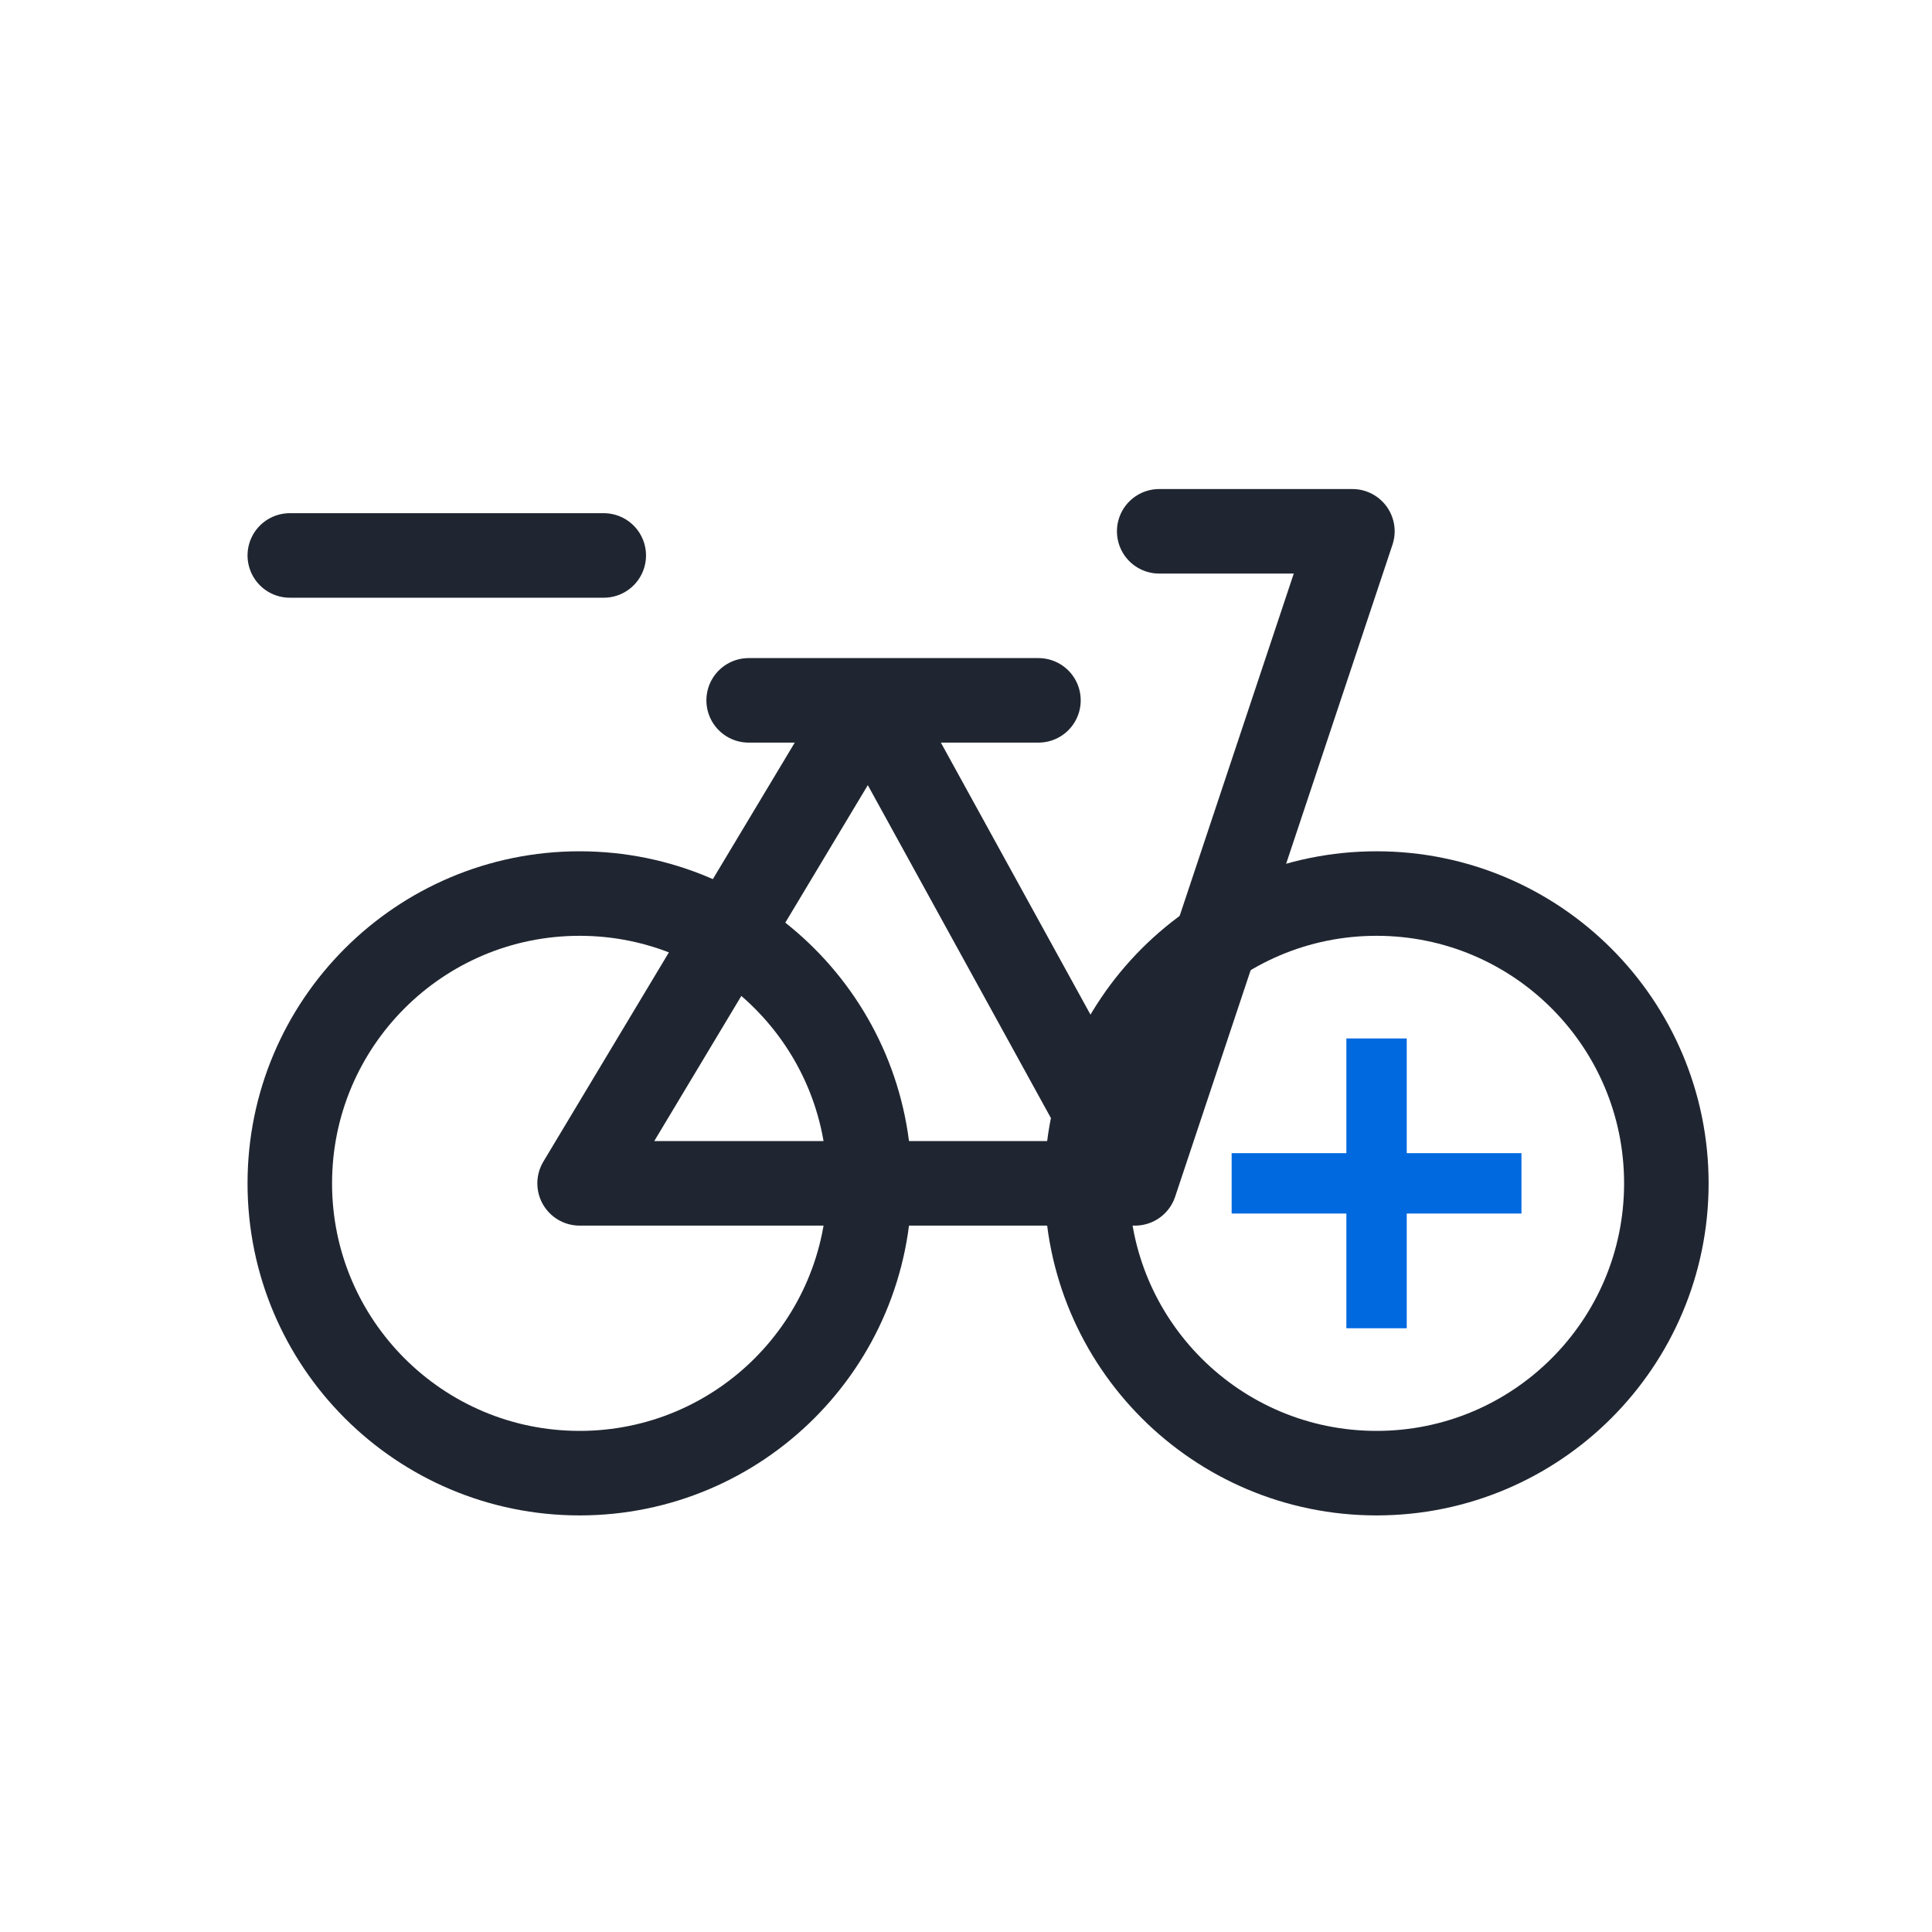
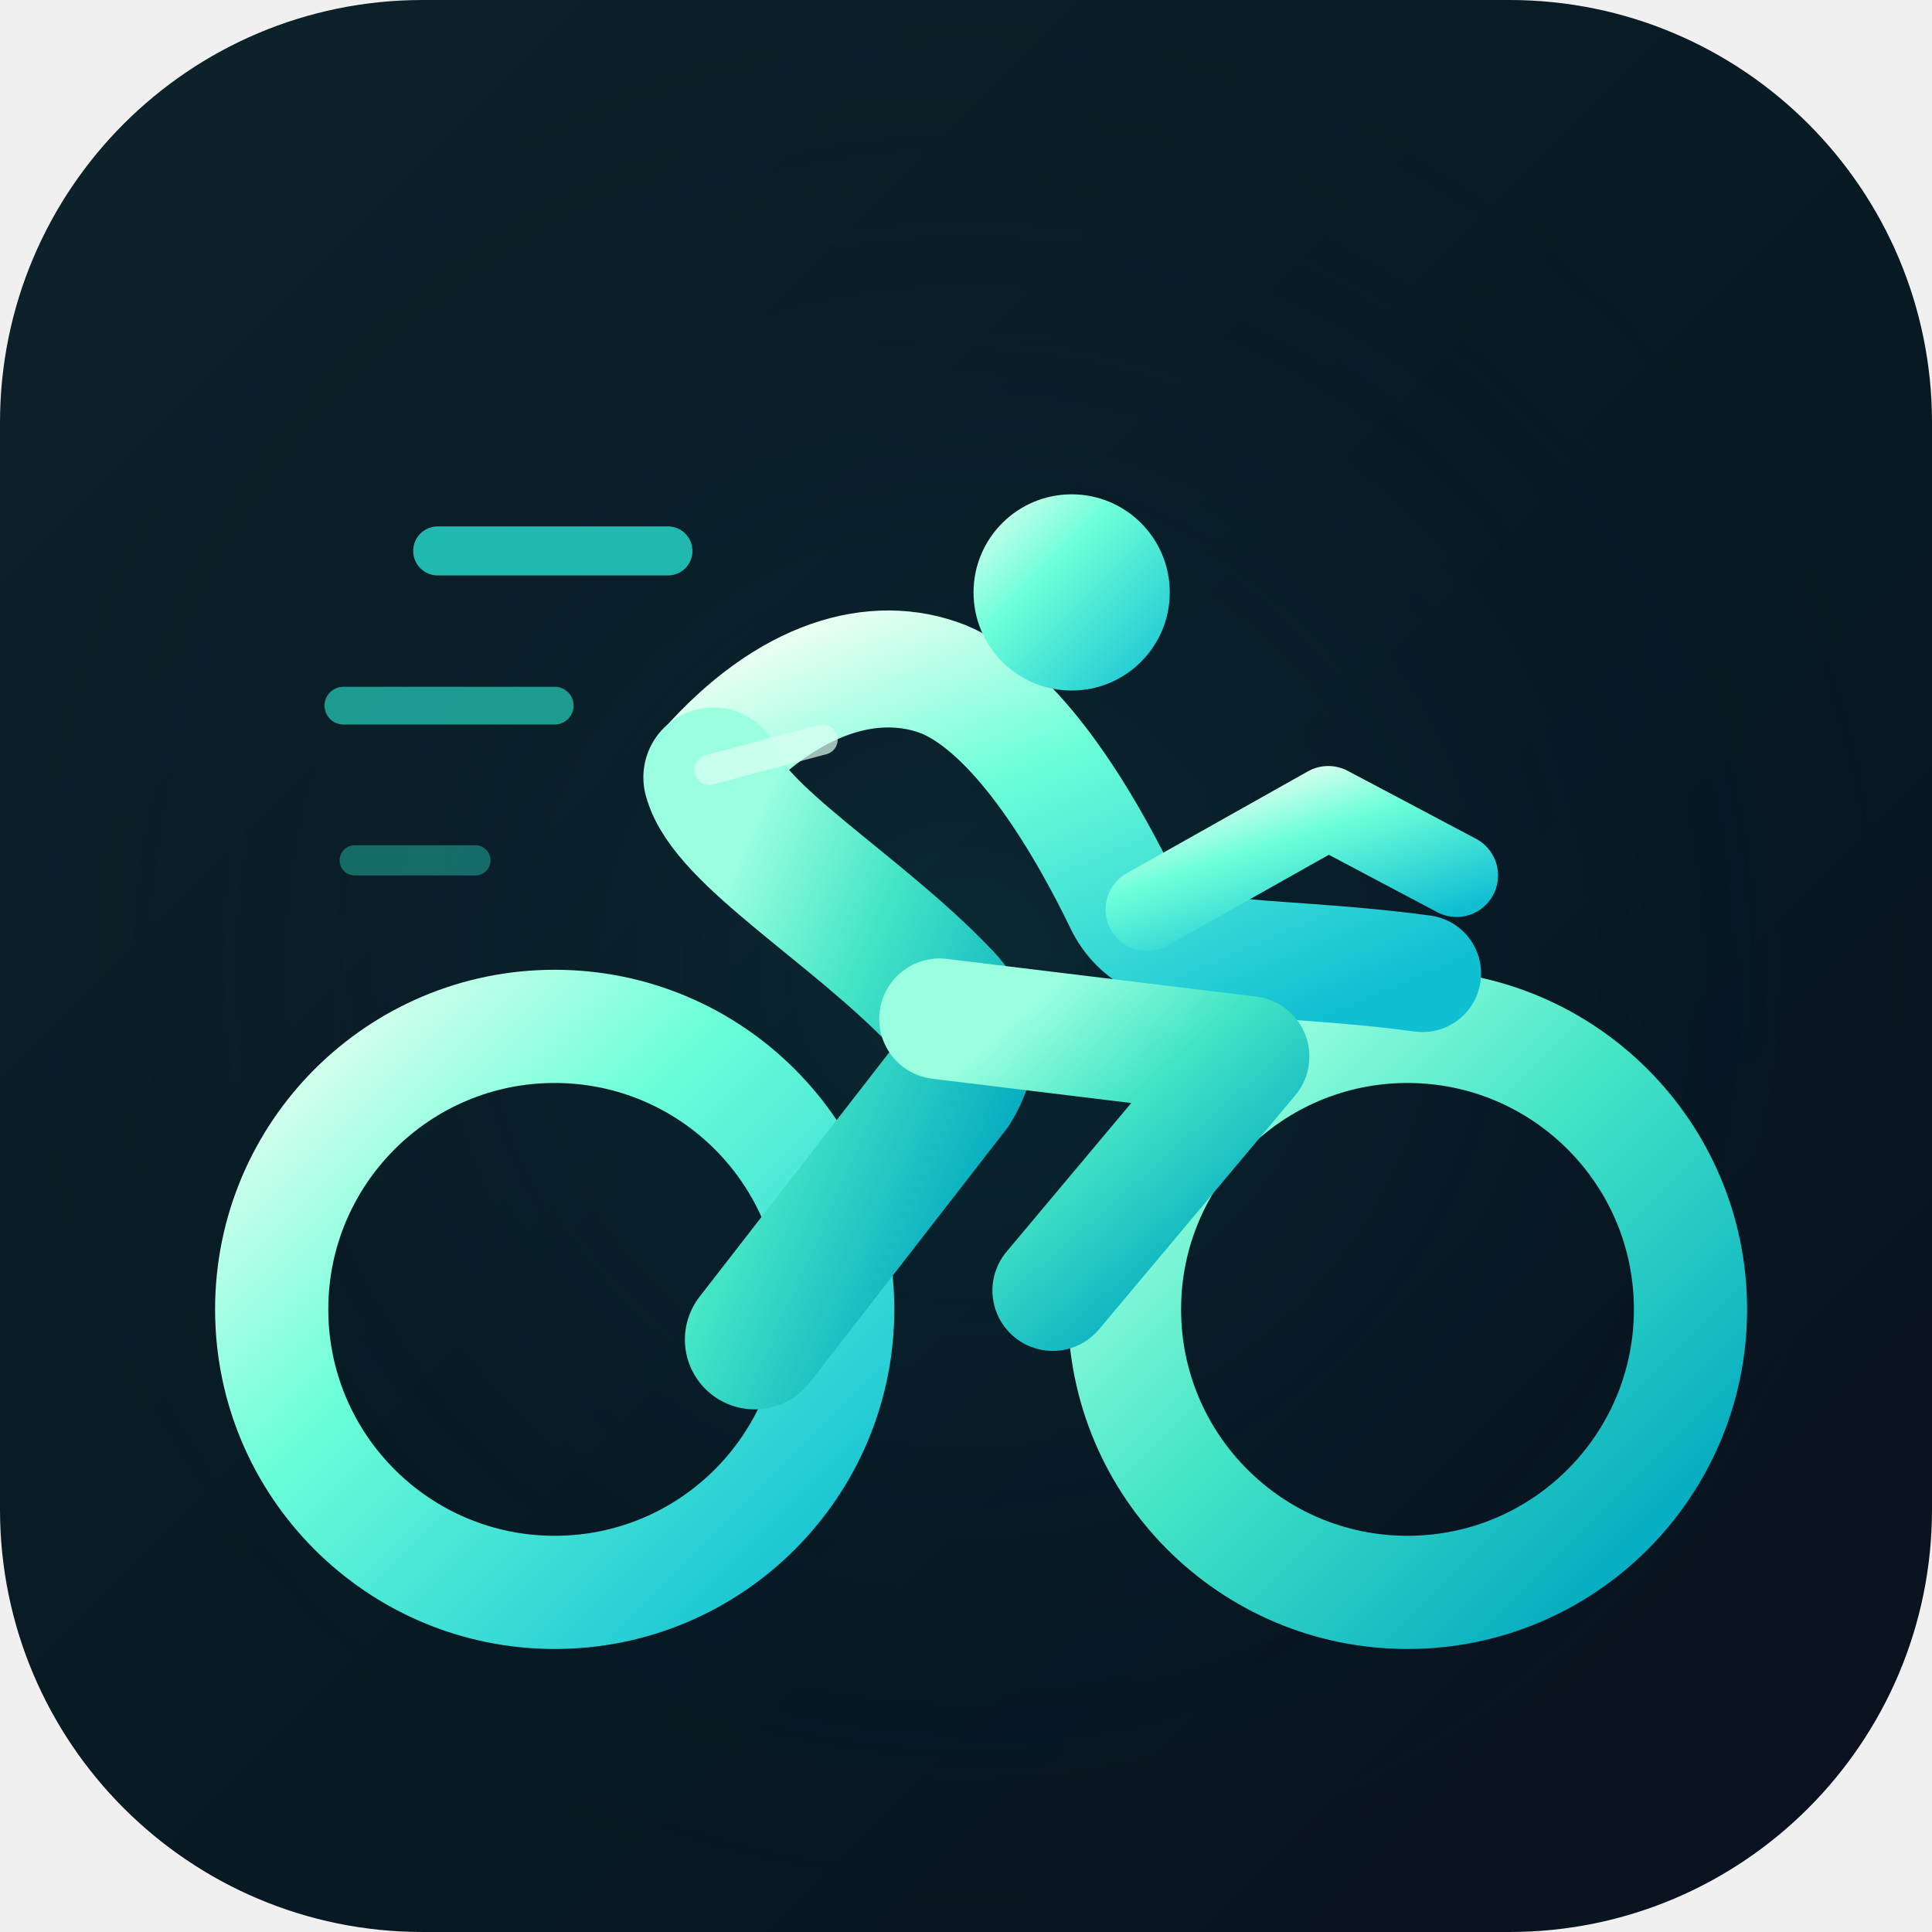
- <svg xmlns="http://www.w3.org/2000/svg" viewBox="0 0 80 80">
-   <rect width="80" height="80" fill="#fff" />
-   <g fill="none" transform="translate(8 14)">
-     <circle cx="16" cy="35" r="12" stroke="#202631" stroke-width="3.5" />
-     <circle cx="49" cy="35" r="12" stroke="#202631" stroke-width="3.5" />
-     <path d="m16 35 12-20 11 20H16Zm23 0 9-27h-8M23 15h12M4 9h13" stroke="#202631" stroke-width="3.5" stroke-linecap="round" stroke-linejoin="round" />
-     <path d="M49 29v12M43 35h12" stroke="#0069e0" stroke-width="2.5" />
-   </g>
+ <svg xmlns="http://www.w3.org/2000/svg" viewBox="0 0 512 512" role="img" aria-label="BikeHunt 骑行标志">
+   <defs>
+     <linearGradient id="bg" x1="0" x2="1" y1="0" y2="1">
+       <stop offset="0" stop-color="#0e222b" />
+       <stop offset=".56" stop-color="#071923" />
+       <stop offset="1" stop-color="#0b111f" />
+     </linearGradient>
+     <linearGradient id="mint" x1=".12" y1=".12" x2=".9" y2=".9">
+       <stop offset="0" stop-color="#9affe0" />
+       <stop offset=".42" stop-color="#45e6c6" />
+       <stop offset="1" stop-color="#08aec1" />
+     </linearGradient>
+     <linearGradient id="aqua" x1="0" y1="0" x2="1" y2="1">
+       <stop offset="0" stop-color="#ebfff3" />
+       <stop offset=".38" stop-color="#6dffd9" />
+       <stop offset="1" stop-color="#11bfd3" />
+     </linearGradient>
+     <radialGradient id="vignette">
+       <stop offset="0" stop-color="#0f4450" stop-opacity=".34" />
+       <stop offset="1" stop-color="#00131c" stop-opacity="0" />
+     </radialGradient>
+   </defs>
+   <rect width="512" height="512" rx="112" fill="url(#bg)" />
+   <rect width="512" height="512" rx="112" fill="url(#vignette)" />
+   <path d="M 116 146 H 177" stroke="#24c9bf" stroke-width="13" opacity=".9" stroke-linecap="round" />
+   <path d="M 91 187 H 147" stroke="#29dfc7" stroke-width="10" opacity=".65" stroke-linecap="round" />
+   <path d="M 94 228 H 126" stroke="#29dfc7" stroke-width="8" opacity=".4" stroke-linecap="round" />
+   <circle cx="147" cy="347" r="75" fill="none" stroke="url(#aqua)" stroke-width="30" />
+   <circle cx="373" cy="347" r="75" fill="none" stroke="url(#mint)" stroke-width="30" />
+   <path d="M 187 204 C 209 179 232 173 250 180 C 267 187 284 211 298 240 C 307 257 332 252 377 258" fill="none" stroke="url(#aqua)" stroke-width="31" stroke-linecap="round" stroke-linejoin="round" />
+   <path d="M 189 206 C 193 221 227 241 249 264 C 257 272 257 280 252 288 L 200 355" fill="none" stroke="url(#mint)" stroke-width="37" stroke-linecap="round" stroke-linejoin="round" />
+   <path d="M 249 270 L 331 280 L 279 342" fill="none" stroke="url(#mint)" stroke-width="32" stroke-linecap="round" stroke-linejoin="round" />
+   <path d="M 304 241 L 352 214 L 386 232" fill="none" stroke="url(#aqua)" stroke-width="22" stroke-linecap="round" stroke-linejoin="round" />
+   <circle cx="284" cy="157" r="26" fill="url(#aqua)" />
+   <path d="M 188 204 L 218 196" fill="none" stroke="#dbfff2" stroke-width="8" stroke-linecap="round" opacity=".7" />
</svg>
